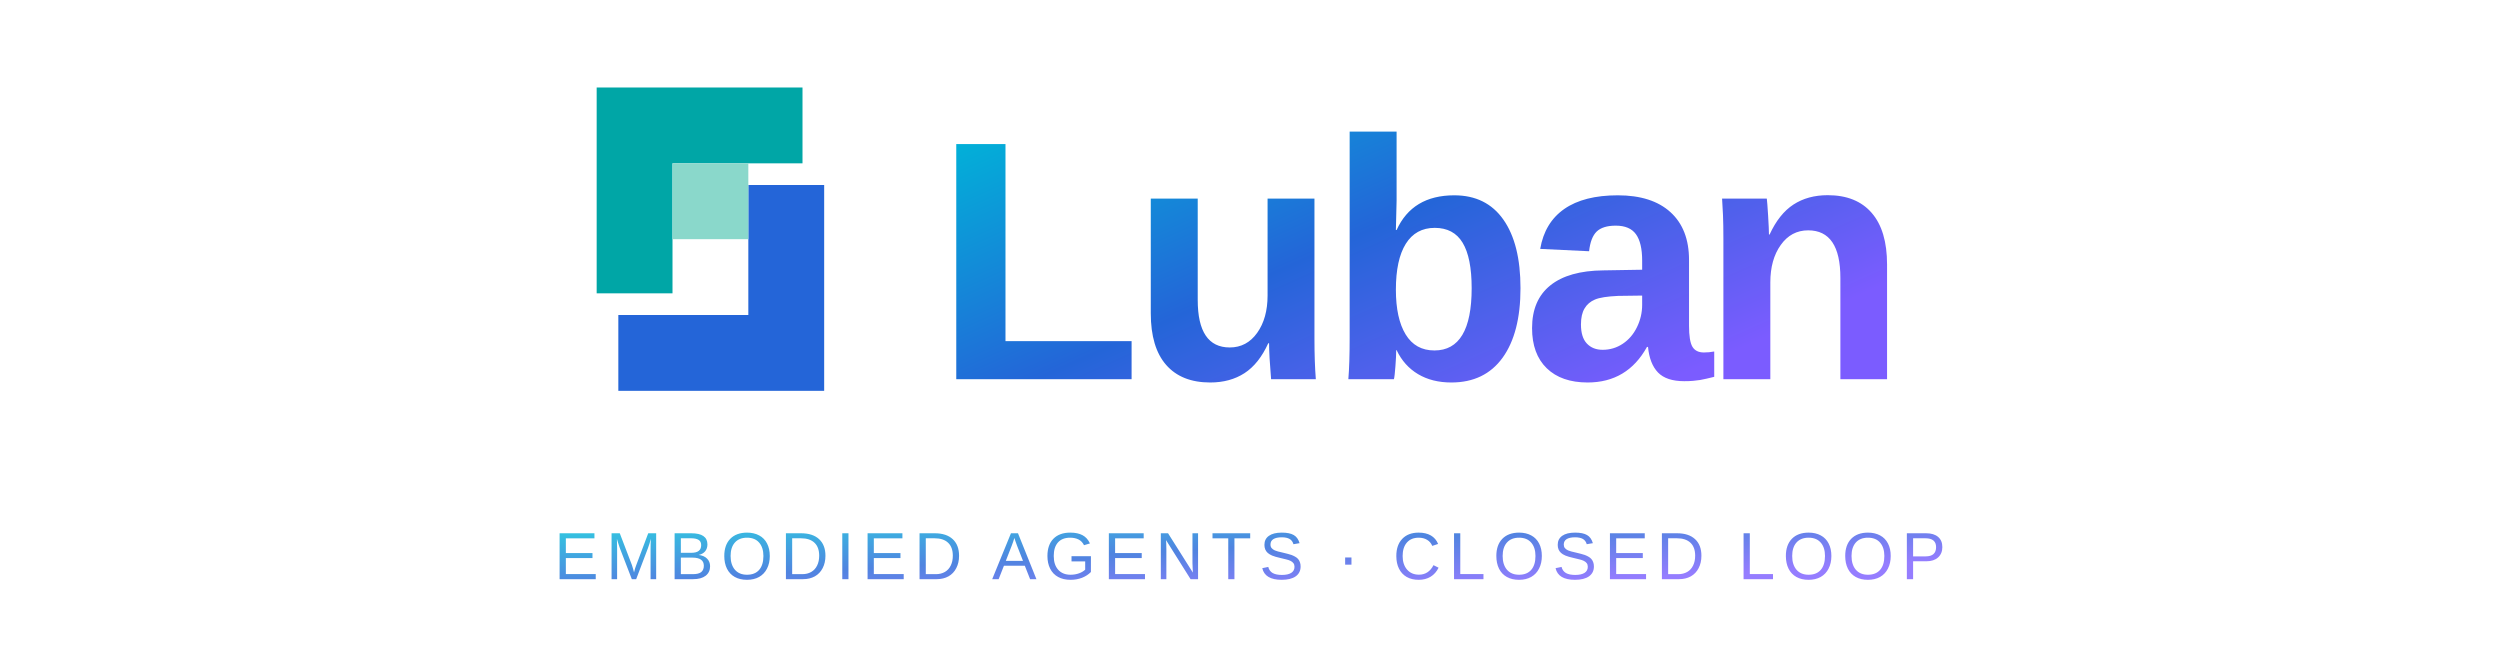
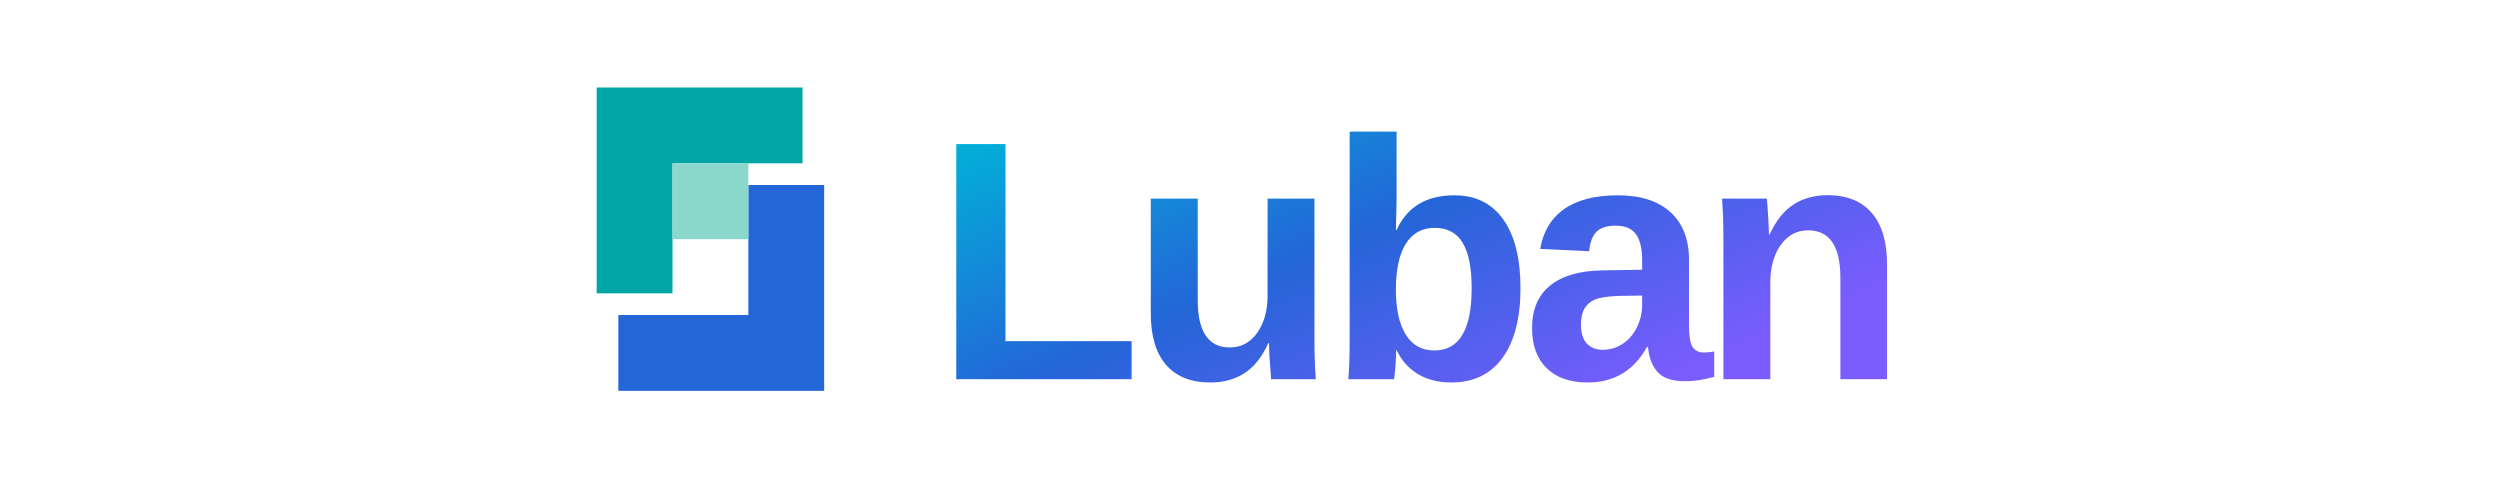
- <svg xmlns="http://www.w3.org/2000/svg" viewBox="0 0 600 158" role="img" aria-labelledby="title desc">
+ <svg xmlns="http://www.w3.org/2000/svg" viewBox="0 0 600 116" role="img" aria-labelledby="title desc">
  <defs>
    <linearGradient id="wordmark" x1="0" y1="0" x2="1" y2="0.6">
      <stop offset="0" stop-color="#00b4d8" />
      <stop offset="0.5" stop-color="#2465d8" />
      <stop offset="1" stop-color="#7b5cff" />
    </linearGradient>
  </defs>
  <g id="lockup">
    <g transform="translate(112 8) scale(1.3)">
      <path d="M24 10H62V24H38V48H24Z" fill="#00a6a6" />
      <path d="M66 28V66H28V52H52V28Z" fill="#2465d8" />
      <path d="M38 24H52V38H38Z" fill="#8ad8cb" />
    </g>
    <text x="341" y="91" text-anchor="middle" fill="url(#wordmark)" font-family="Arial,Helvetica,sans-serif" font-size="82" font-weight="700" letter-spacing="-3">Luban</text>
  </g>
-   <text x="300" y="139" text-anchor="middle" fill="url(#wordmark)" fill-opacity="0.8" font-family="Arial,Helvetica,sans-serif" font-size="16" letter-spacing="1.8">EMBODIED AGENTS · CLOSED LOOP</text>
</svg>
